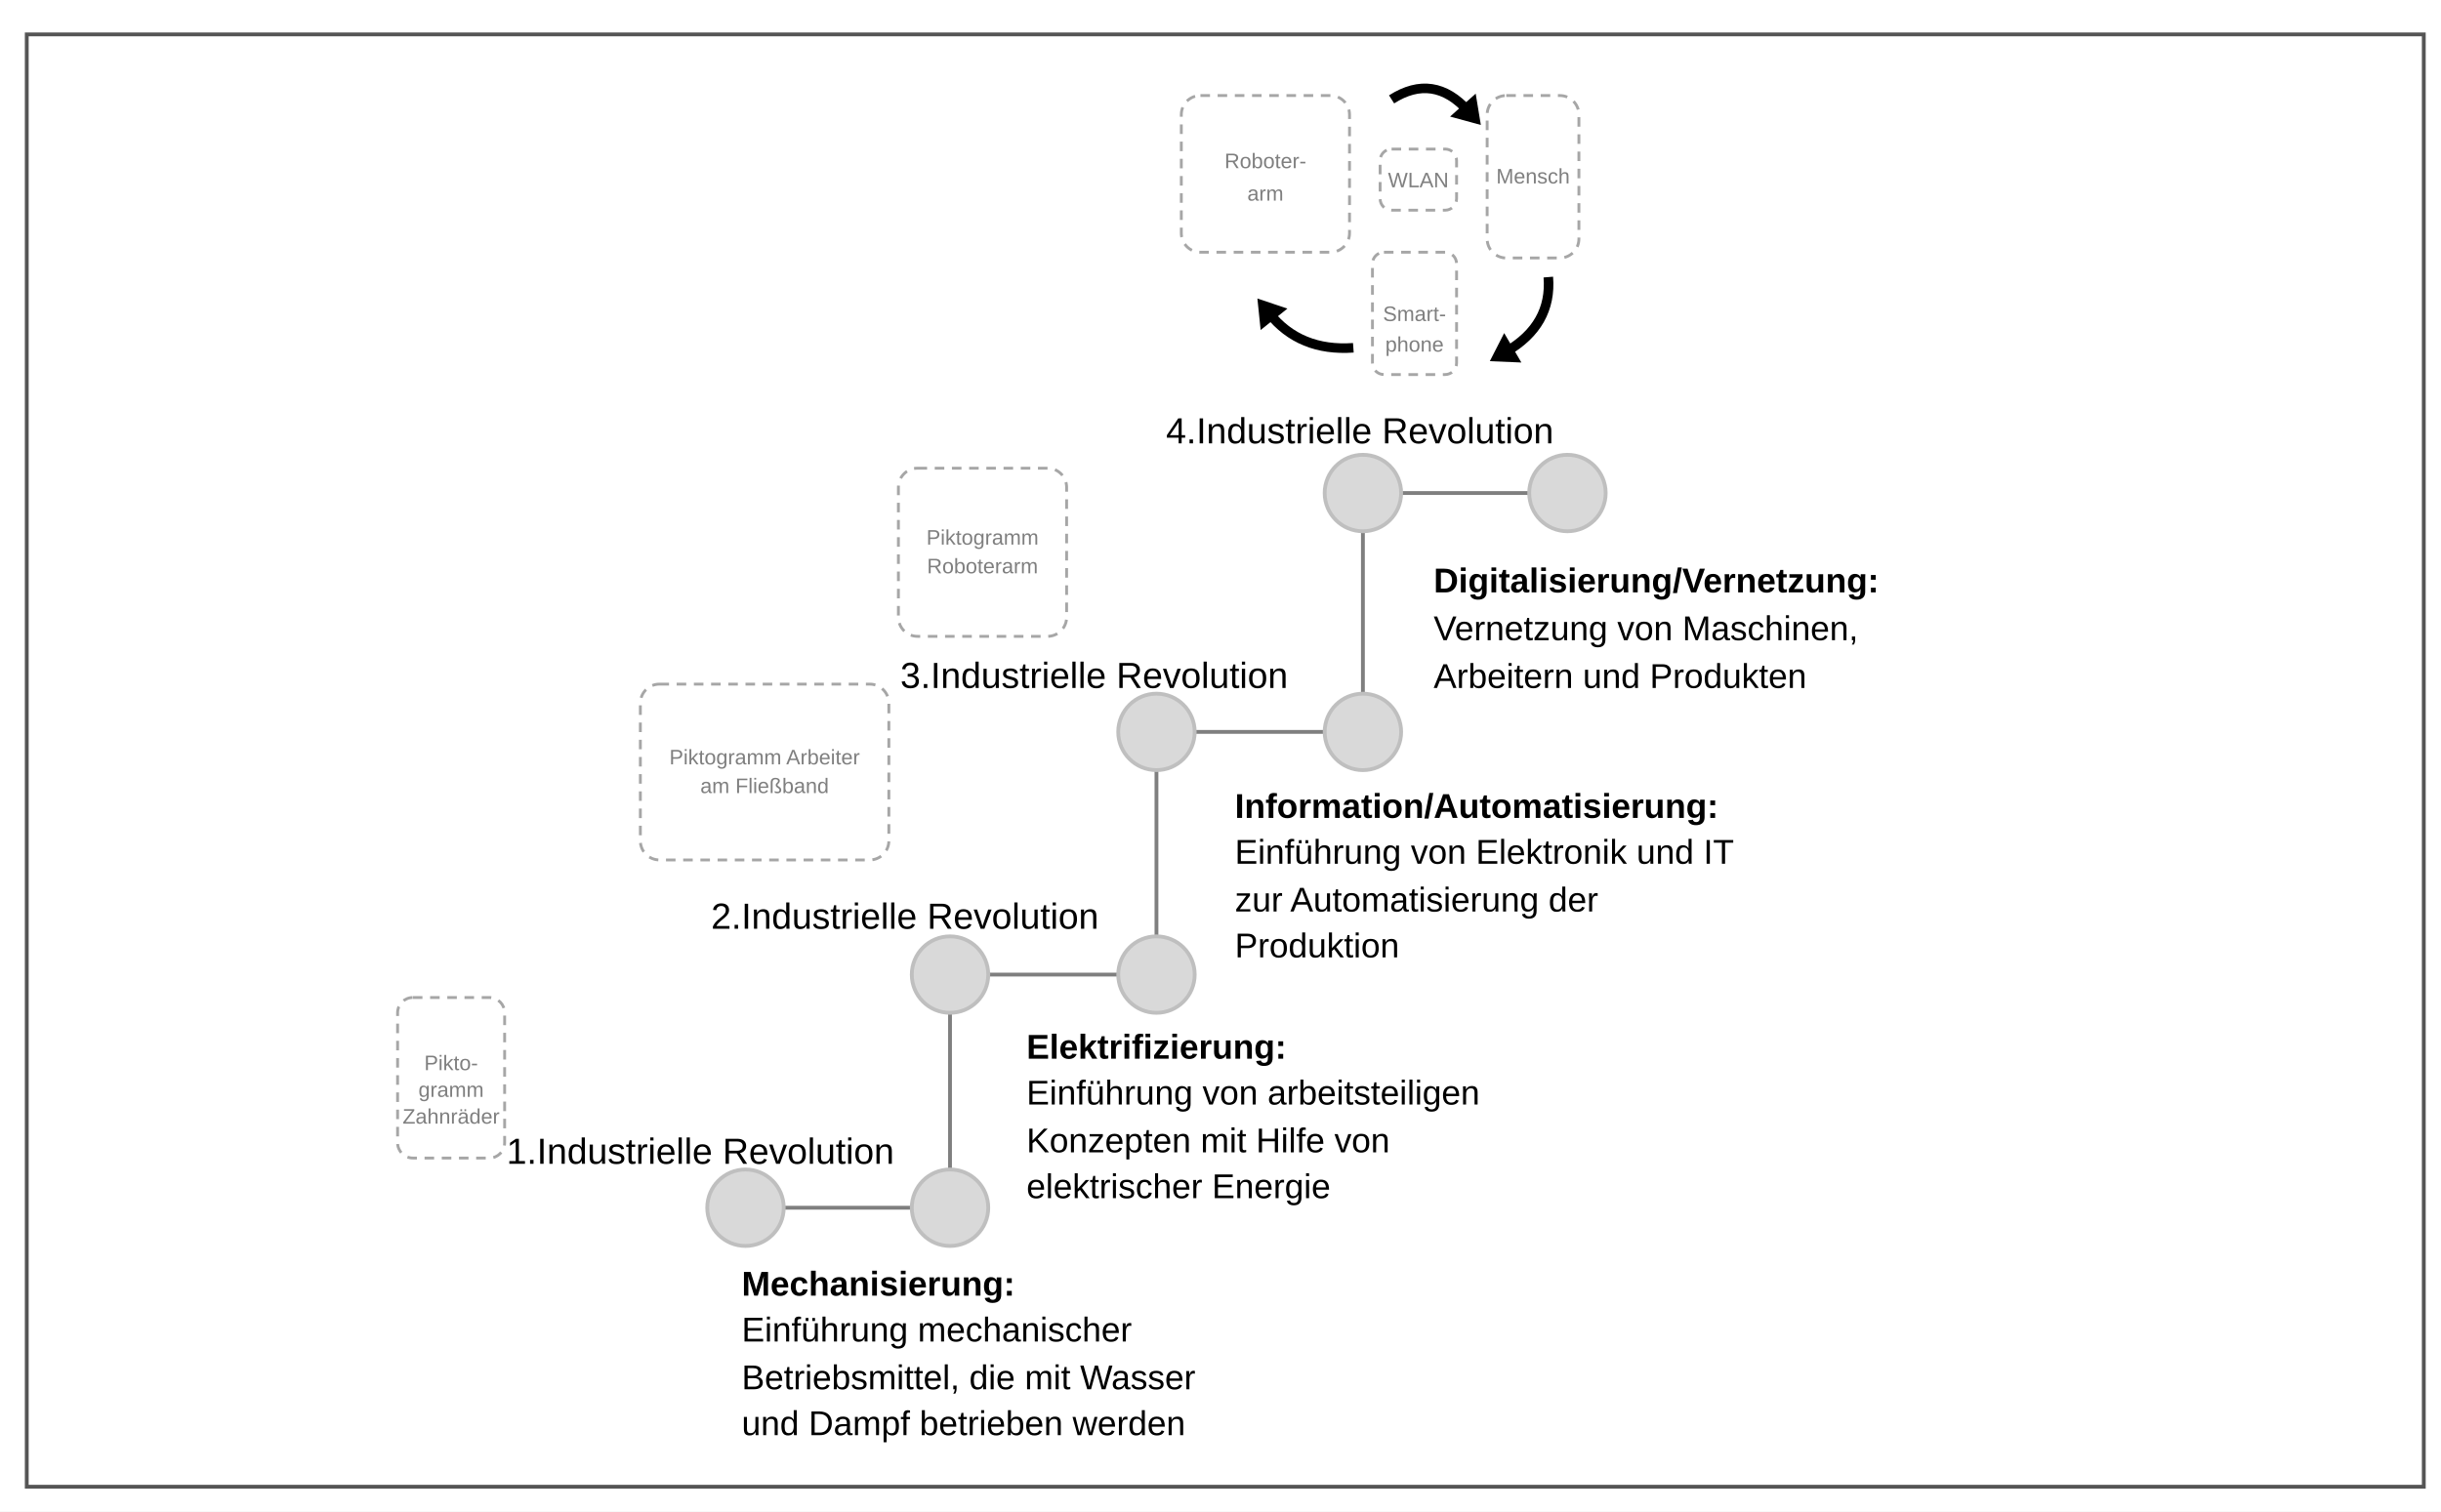
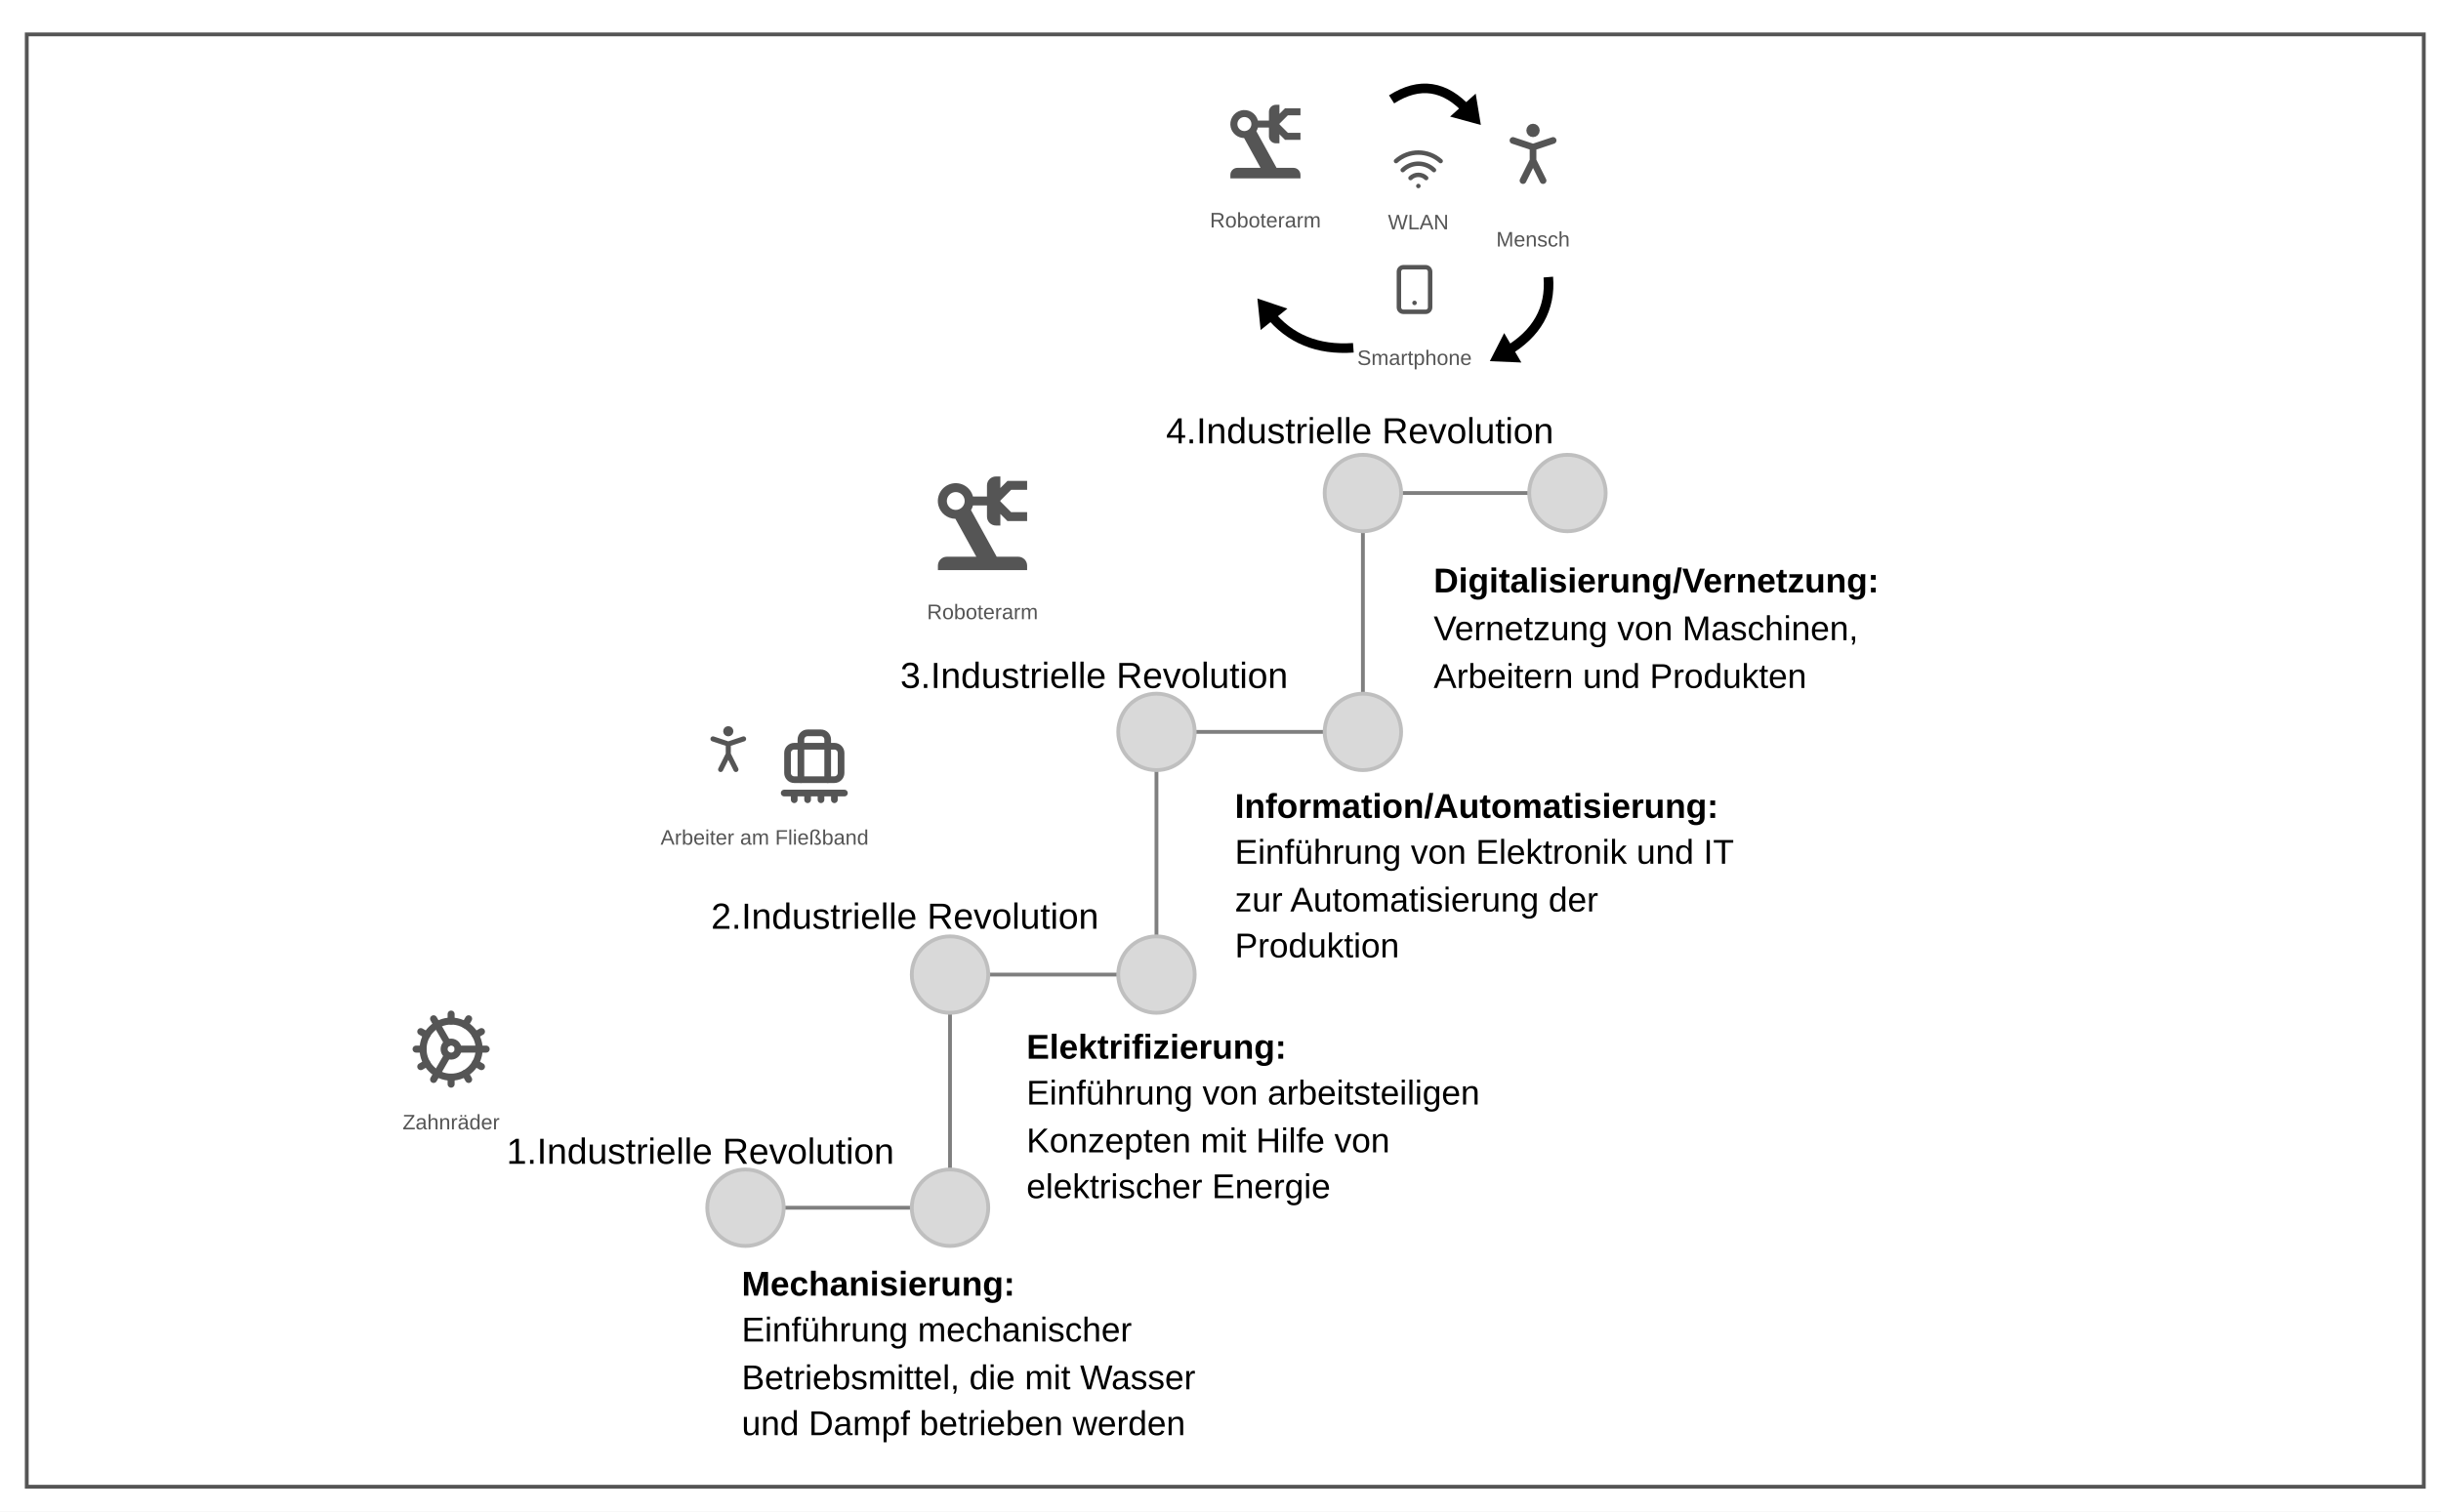
<svg xmlns="http://www.w3.org/2000/svg" viewBox="0 0 1277 791" width="1277" height="791" data-figure-id="abb-01" data-status="faithful" font-family="Arial, Helvetica, sans-serif">
  <rect x="0" y="0" width="1277" height="791" fill="#ffffff" />
  <rect x="14" y="18" width="1254" height="760" fill="none" stroke="#555555" stroke-width="2" />
  <g fill="none" stroke="#7f7f7f" stroke-width="2">
    <path d="M390 632 H497 V510 H605 V383 H713 V258 H820" />
  </g>
  <g fill="#d9d9d9" stroke="#bfbfbf" stroke-width="2">
    <circle cx="390" cy="632" r="20" />
    <circle cx="497" cy="632" r="20" />
    <circle cx="497" cy="510" r="20" />
    <circle cx="605" cy="510" r="20" />
    <circle cx="605" cy="383" r="20" />
    <circle cx="713" cy="383" r="20" />
    <circle cx="713" cy="258" r="20" />
    <circle cx="820" cy="258" r="20" />
-   </g>
-   <g fill="none" stroke="#a6a6a6" stroke-width="1.5" stroke-dasharray="5 4">
-     <rect x="208" y="522" width="56" height="84" rx="8" />
-     <rect x="335" y="358" width="130" height="92" rx="10" />
-     <rect x="470" y="245" width="88" height="88" rx="10" />
-     <rect x="618" y="50" width="88" height="82" rx="10" />
-     <rect x="722" y="78" width="40" height="32" rx="6" />
-     <rect x="778" y="50" width="48" height="85" rx="10" />
-     <rect x="718" y="132" width="44" height="64" rx="6" />
-   </g>
-   <g font-size="11" fill="#7f7f7f" text-anchor="middle">
-     <text text-anchor="middle" font-size="11" fill="#7f7f7f" font-family="Arial, Helvetica, sans-serif" x="236" y="560">Pikto-</text>
-     <text text-anchor="middle" font-size="11" fill="#7f7f7f" font-family="Arial, Helvetica, sans-serif" x="236" y="574">gramm</text>
-     <text text-anchor="middle" font-size="11" fill="#7f7f7f" font-family="Arial, Helvetica, sans-serif" x="236" y="588">Zahnräder</text>
-     <text text-anchor="middle" font-size="11" fill="#7f7f7f" font-family="Arial, Helvetica, sans-serif" x="400" y="400">Piktogramm Arbeiter</text>
-     <text text-anchor="middle" font-size="11" fill="#7f7f7f" font-family="Arial, Helvetica, sans-serif" x="400" y="415">am Fließband</text>
-     <text text-anchor="middle" font-size="11" fill="#7f7f7f" font-family="Arial, Helvetica, sans-serif" x="514" y="285">Piktogramm</text>
-     <text text-anchor="middle" font-size="11" fill="#7f7f7f" font-family="Arial, Helvetica, sans-serif" x="514" y="300">Roboterarm</text>
-     <text text-anchor="middle" font-size="11" fill="#7f7f7f" font-family="Arial, Helvetica, sans-serif" x="662" y="88">Roboter-</text>
-     <text text-anchor="middle" font-size="11" fill="#7f7f7f" font-family="Arial, Helvetica, sans-serif" x="662" y="105">arm</text>
-     <text text-anchor="middle" font-size="11" fill="#7f7f7f" font-family="Arial, Helvetica, sans-serif" x="742" y="98">WLAN</text>
-     <text text-anchor="middle" font-size="11" fill="#7f7f7f" font-family="Arial, Helvetica, sans-serif" x="802" y="96">Mensch</text>
-     <text text-anchor="middle" font-size="11" fill="#7f7f7f" font-family="Arial, Helvetica, sans-serif" x="740" y="168">Smart-</text>
-     <text text-anchor="middle" font-size="11" fill="#7f7f7f" font-family="Arial, Helvetica, sans-serif" x="740" y="184">phone</text>
  </g>
  <g fill="none" stroke="#000000" stroke-width="5">
    <path d="M728 52 Q750 38 768 58" />
    <path d="M810 145 Q812 170 788 184" />
    <path d="M708 182 Q680 184 664 164" />
  </g>
  <g fill="#000000">
    <polygon points="774.7,65.4 758.6,61 772,49" />
    <polygon points="779.4,189 795.9,189.7 786.9,174.3" />
    <polygon points="657.8,156.2 673.5,161.5 659.5,172.7" />
  </g>
  <g font-size="19" fill="#000000">
    <text font-family="Arial, Helvetica, sans-serif" class="answer" x="265" y="609">1.Industrielle Revolution</text>
    <text font-family="Arial, Helvetica, sans-serif" class="answer" x="372" y="486">2.Industrielle Revolution</text>
    <text font-family="Arial, Helvetica, sans-serif" class="answer" x="471" y="360">3.Industrielle Revolution</text>
    <text font-family="Arial, Helvetica, sans-serif" class="answer" x="610" y="232">4.Industrielle Revolution</text>
  </g>
  <g font-size="18" fill="#000000">
    <text font-family="Arial, Helvetica, sans-serif" class="answer" x="388" y="678" font-weight="bold">Mechanisierung:</text>
    <text font-family="Arial, Helvetica, sans-serif" class="answer" x="388" y="702">Einführung mechanischer</text>
    <text font-family="Arial, Helvetica, sans-serif" class="answer" x="388" y="727">Betriebsmittel, die mit Wasser</text>
    <text font-family="Arial, Helvetica, sans-serif" class="answer" x="388" y="751">und Dampf betrieben werden</text>
    <text font-family="Arial, Helvetica, sans-serif" class="answer" x="537" y="554" font-weight="bold">Elektrifizierung:</text>
    <text font-family="Arial, Helvetica, sans-serif" class="answer" x="537" y="578">Einführung von arbeitsteiligen</text>
    <text font-family="Arial, Helvetica, sans-serif" class="answer" x="537" y="603">Konzepten mit Hilfe von</text>
    <text font-family="Arial, Helvetica, sans-serif" class="answer" x="537" y="627">elektrischer Energie</text>
    <text font-family="Arial, Helvetica, sans-serif" class="answer" x="646" y="428" font-weight="bold">Information/Automatisierung:</text>
    <text font-family="Arial, Helvetica, sans-serif" class="answer" x="646" y="452">Einführung von Elektronik und IT</text>
    <text font-family="Arial, Helvetica, sans-serif" class="answer" x="646" y="477">zur Automatisierung der</text>
    <text font-family="Arial, Helvetica, sans-serif" class="answer" x="646" y="501">Produktion</text>
    <text font-family="Arial, Helvetica, sans-serif" class="answer" x="750" y="310" font-weight="bold">Digitalisierung/Vernetzung:</text>
    <text font-family="Arial, Helvetica, sans-serif" class="answer" x="750" y="335">Vernetzung von Maschinen,</text>
    <text font-family="Arial, Helvetica, sans-serif" class="answer" x="750" y="360">Arbeitern und Produkten</text>
  </g>
+   <g data-icon-query="cog" data-icon-box="214 527 44 44" data-icon-color="#555555">
+     <g data-library-icon="lucide:cog" transform="translate(214 527) scale(1.83333)">
+       <g fill="none" stroke="#555555" stroke-linecap="round" stroke-linejoin="round" stroke-width="2">
+         <path d="M11 10.27L7 3.34m4 10.39l-4 6.93M12 22v-2m0-18v2m2 8h8m-5 8.66l-1-1.73m1-15.59l-1 1.73M2 12h2m16.66 5l-1.73-1m1.73-9l-1.73 1M3.34 17l1.73-1M3.34 7l1.73 1" />
+         <circle cx="12" cy="12" r="2" />
+         <circle cx="12" cy="12" r="8" />
+       </g>
+     </g>
+     <text x="236" y="591" font-size="11" fill="#555555" text-anchor="middle" font-family="Arial, Helvetica, sans-serif">Zahnräder</text>
+   </g>
+   <g data-icon-query="person-standing" data-icon-box="365 362 32 60" data-icon-color="#555555">
+     <g data-library-icon="lucide:person-standing" transform="translate(365 376) scale(1.33333)">
+       <g fill="none" stroke="#555555" stroke-linecap="round" stroke-linejoin="round" stroke-width="2">
+         <circle cx="12" cy="5" r="1" />
+         <path d="m9 20l3-6l3 6M6 8l6 2l6-2m-6 2v4" />
+       </g>
+     </g>
+     <text x="400" y="442" font-size="11" fill="#555555" text-anchor="middle" font-family="Arial, Helvetica, sans-serif">Arbeiter am Fließband</text>
+   </g>
+   <g data-icon-query="robot-industrial" data-icon-box="486 247 56 56" data-icon-color="#555555">
+     <g data-library-icon="mdi:robot-industrial" transform="translate(486 247) scale(2.33333)">
+       <path fill="#555555" d="M18.41 4L16 6.41v.18L18.41 9H22v2h-4.41L16 9.41V12h-1a2 2 0 0 1-2-2V7.5H9.86c-.09.37-.24.72-.44 1.05L15.18 19H20a2 2 0 0 1 2 2v1H2v-1a2 2 0 0 1 2-2h6.61l-4.69-8.5a4.006 4.006 0 0 1-3.81-3A4 4 0 0 1 5 2.63c2.13-.55 4.31.73 4.86 2.87H13V3a2 2 0 0 1 2-2h1v2.59L17.59 2H22v2zM6 4.5a2 2 0 0 0-2 2a2 2 0 0 0 2 2a2 2 0 0 0 2-2a2 2 0 0 0-2-2" />
+     </g>
+     <text x="514" y="324" font-size="11" fill="#555555" text-anchor="middle" font-family="Arial, Helvetica, sans-serif">Roboterarm</text>
+   </g>
+   <g data-icon-query="robot-industrial" data-icon-box="640 53 44 44" data-icon-color="#555555">
+     <g data-library-icon="mdi:robot-industrial" transform="translate(640 53) scale(1.83333)">
+       <path fill="#555555" d="M18.41 4L16 6.41v.18L18.41 9H22v2h-4.41L16 9.41V12h-1a2 2 0 0 1-2-2V7.5H9.86c-.09.37-.24.72-.44 1.05L15.18 19H20a2 2 0 0 1 2 2v1H2v-1a2 2 0 0 1 2-2h6.61l-4.69-8.5a4.006 4.006 0 0 1-3.81-3A4 4 0 0 1 5 2.63c2.13-.55 4.31.73 4.86 2.87H13V3a2 2 0 0 1 2-2h1v2.59L17.59 2H22v2zM6 4.5a2 2 0 0 0-2 2a2 2 0 0 0 2 2a2 2 0 0 0 2-2a2 2 0 0 0-2-2" />
+     </g>
+     <text x="662" y="119" font-size="11" fill="#555555" text-anchor="middle" font-family="Arial, Helvetica, sans-serif">Roboterarm</text>
+   </g>
+   <g data-icon-query="wifi" data-icon-box="728 74 28 28" data-icon-color="#555555">
+     <g data-library-icon="lucide:wifi" transform="translate(728 74) scale(1.16667)">
+       <path fill="none" stroke="#555555" stroke-linecap="round" stroke-linejoin="round" stroke-width="2" d="M12 20h.01M2 8.82a15 15 0 0 1 20 0M5 12.859a10 10 0 0 1 14 0m-10.5 3.57a5 5 0 0 1 7 0" />
+     </g>
+     <text x="742" y="120" font-size="11" fill="#555555" text-anchor="middle" font-family="Arial, Helvetica, sans-serif">WLAN</text>
+   </g>
+   <g data-icon-query="person-standing" data-icon-box="781 52 42 57" data-icon-color="#555555">
+     <g data-library-icon="lucide:person-standing" transform="translate(781 59.5) scale(1.75)">
+       <g fill="none" stroke="#555555" stroke-linecap="round" stroke-linejoin="round" stroke-width="2">
+         <circle cx="12" cy="5" r="1" />
+         <path d="m9 20l3-6l3 6M6 8l6 2l6-2m-6 2v4" />
+       </g>
+     </g>
+     <text x="802" y="129" font-size="11" fill="#555555" text-anchor="middle" font-family="Arial, Helvetica, sans-serif">Mensch</text>
+   </g>
+   <g data-icon-query="smartphone" data-icon-box="726 133 28 37" data-icon-color="#555555">
+     <g data-library-icon="lucide:smartphone" transform="translate(726 137.5) scale(1.16667)">
+       <g fill="none" stroke="#555555" stroke-linecap="round" stroke-linejoin="round" stroke-width="2">
+         <rect width="14" height="20" x="5" y="2" rx="2" ry="2" />
+         <path d="M12 18h.01" />
+       </g>
+     </g>
+     <text x="740" y="191" font-size="11" fill="#555555" text-anchor="middle" font-family="Arial, Helvetica, sans-serif">Smartphone</text>
+   </g>
+   <g data-icon-query="briefcase-conveyor-belt" data-icon-box="402 380 48 42" data-icon-color="#555555">
+     <g data-library-icon="lucide:briefcase-conveyor-belt" transform="translate(405 380) scale(1.75)">
+       <g fill="none" stroke="#555555" stroke-linecap="round" stroke-linejoin="round" stroke-width="2">
+         <path d="M10 20v2m4-2v2m4-2v2m3-2H3m3 0v2m2-6V4a2 2 0 0 1 2-2h4a2 2 0 0 1 2 2v12" />
+         <rect width="16" height="10" x="4" y="6" rx="2" />
+       </g>
+     </g>
+   </g>
</svg>
